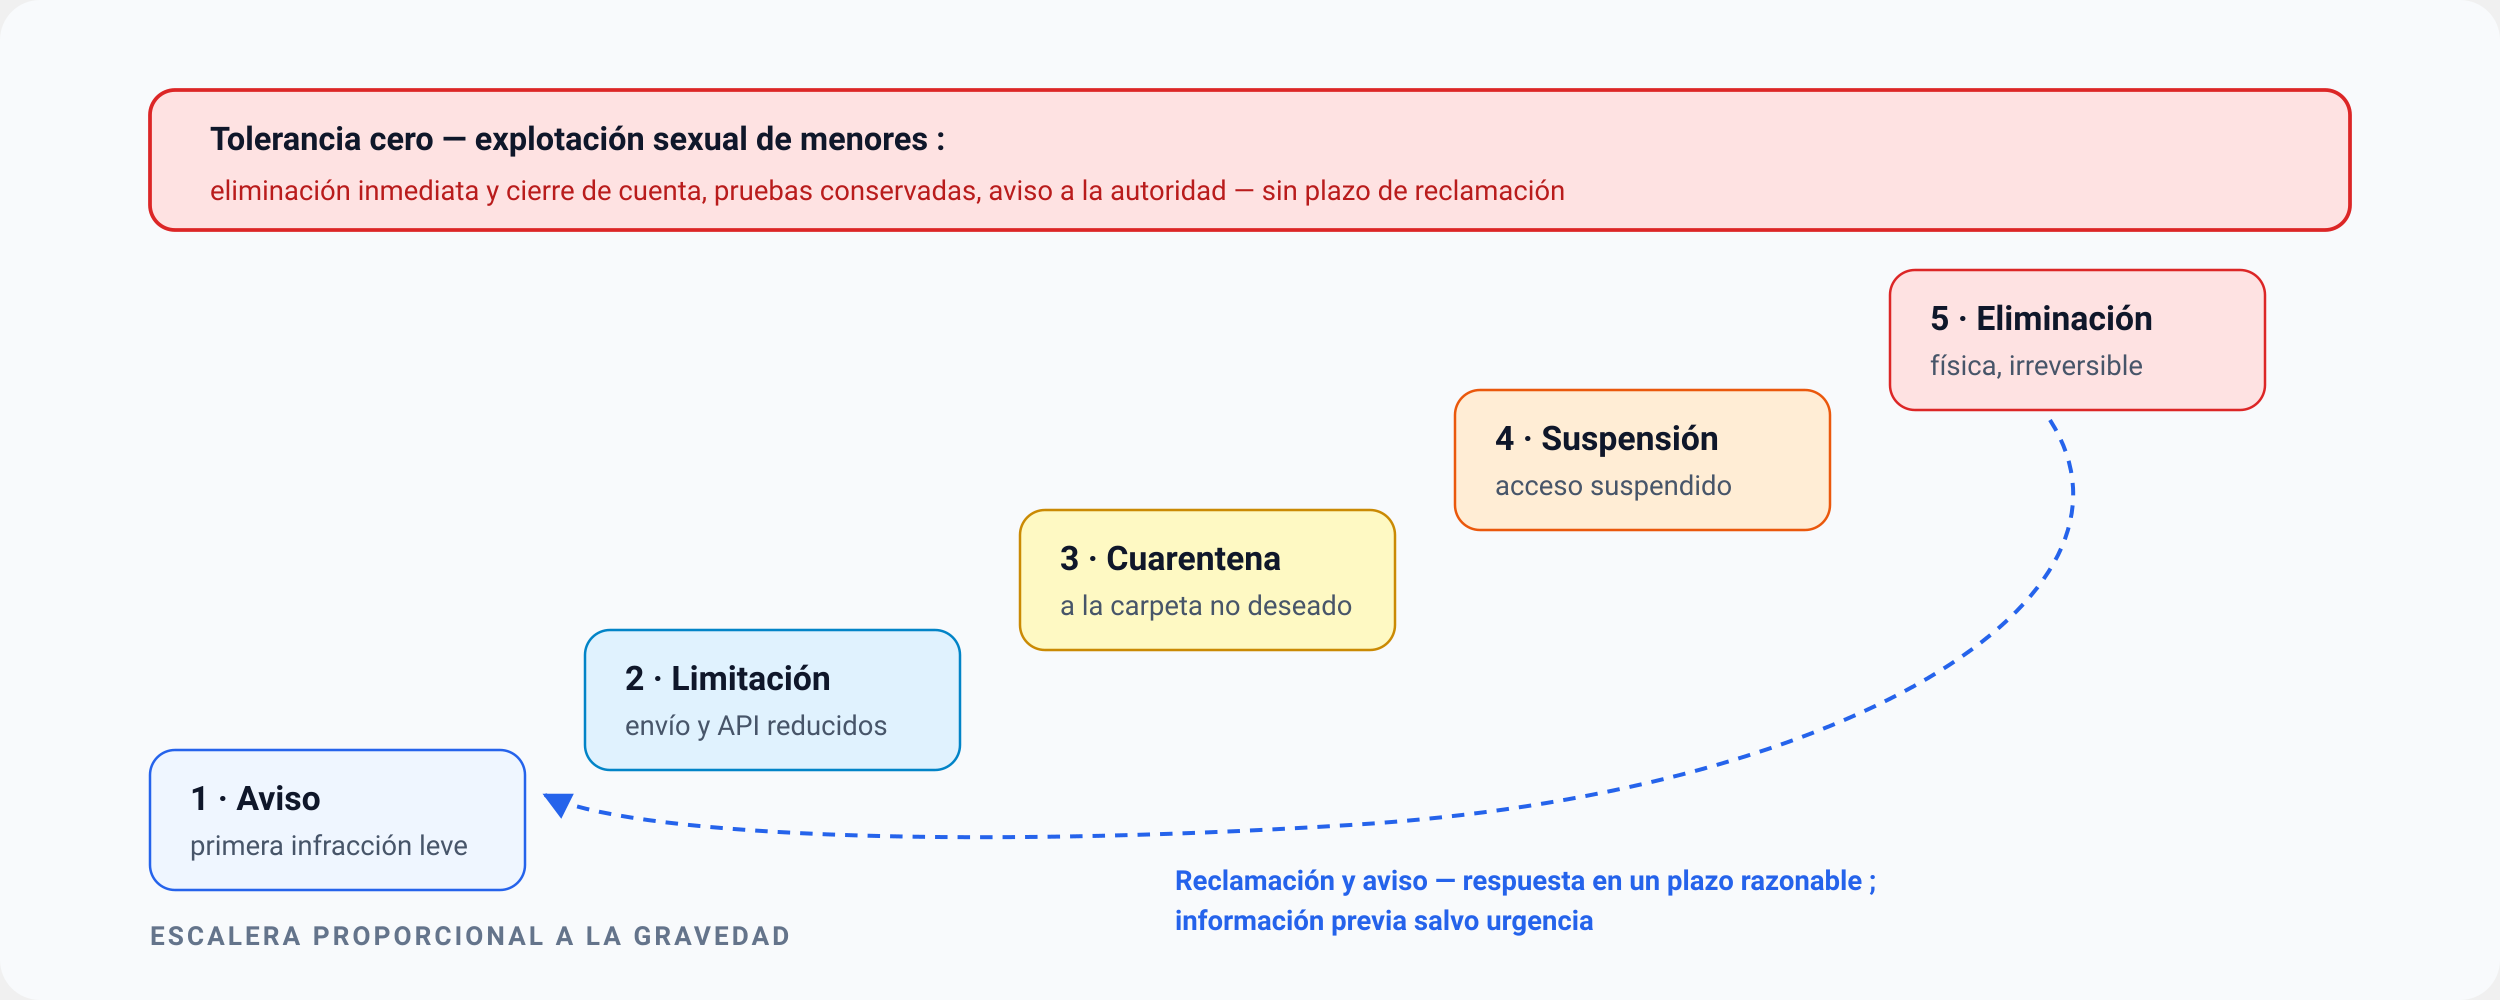
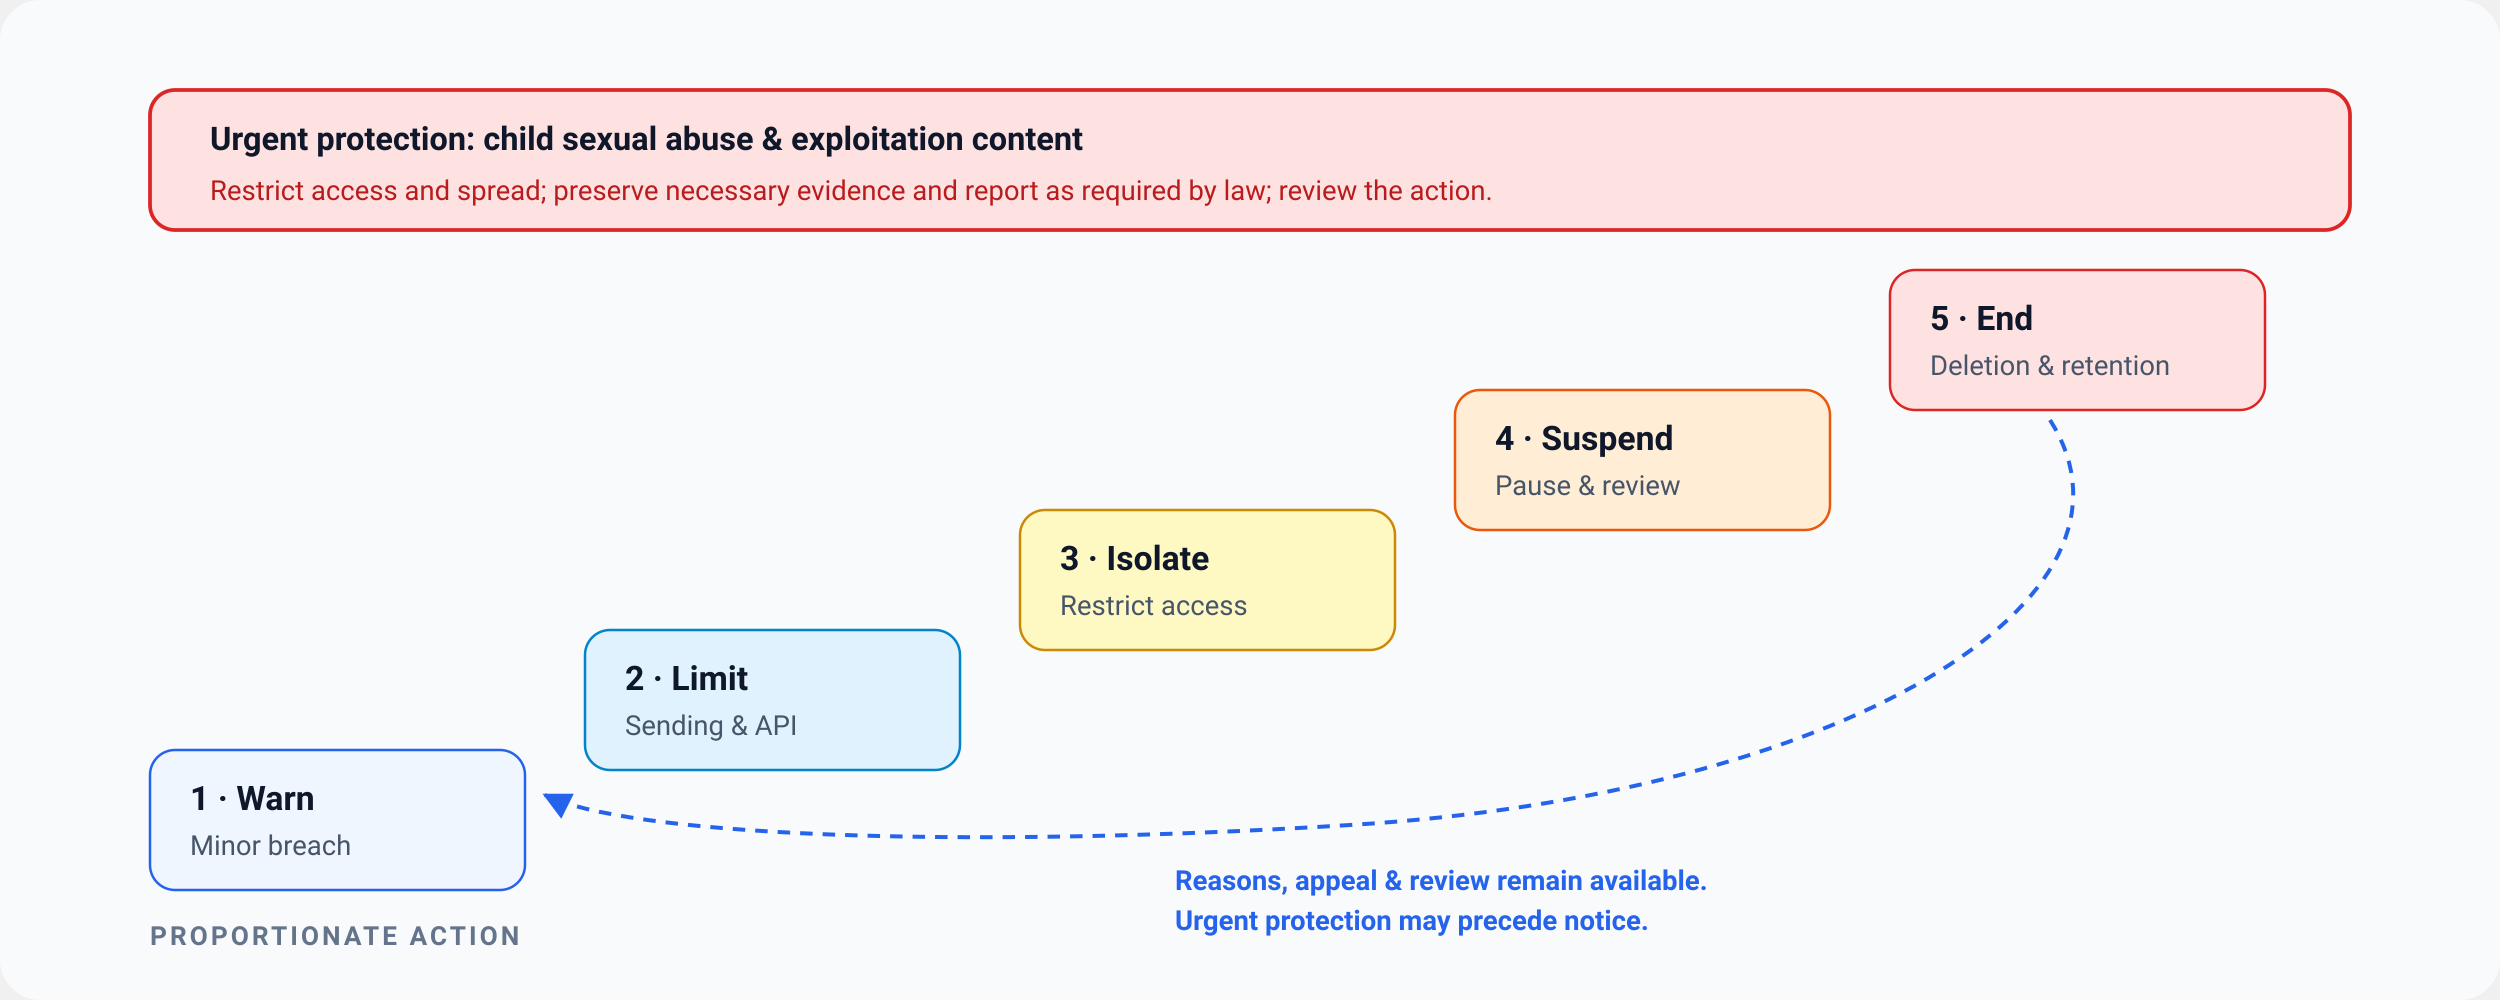
- <svg xmlns="http://www.w3.org/2000/svg" viewBox="0 0 1000 400" width="100%" role="img" aria-label="Escalera de ejecución: aviso, limitación, cuarentena, suspensión, eliminación — con vía de reclamación y tolerancia cero a la explotación sexual de menores">
+ <svg xmlns="http://www.w3.org/2000/svg" viewBox="0 0 1000 400" width="100%" role="img" aria-label="Medidas proporcionales: avisar, limitar, aislar, suspender y terminar; las medidas urgentes admiten revisión, con eliminación y conservación necesaria por separado.">
  <style>
    .bg { fill: #f8fafc; }
    .step { fill: #ffffff; stroke: #e2e8f0; stroke-width: 1.5; }
    .s1 { fill: #eff6ff; stroke: #2563eb; }
    .s2 { fill: #e0f2fe; stroke: #0284c7; }
    .s3 { fill: #fef9c3; stroke: #ca8a04; }
    .s4 { fill: #ffedd5; stroke: #ea580c; }
    .s5 { fill: #fee2e2; stroke: #dc2626; }
    .band { fill: #fee2e2; stroke: #dc2626; stroke-width: 1.5; }
    .t { font: 600 13.5px -apple-system, 'Segoe UI', Roboto, 'PingFang TC', 'Microsoft JhengHei', 'Noto Sans', sans-serif; fill: #0f172a; }
    .b { font: 400 11px -apple-system, 'Segoe UI', Roboto, 'PingFang TC', 'Microsoft JhengHei', 'Noto Sans', sans-serif; fill: #475569; }
    .bt { font: 600 13px -apple-system, 'Segoe UI', Roboto, 'PingFang TC', 'Microsoft JhengHei', 'Noto Sans', sans-serif; fill: #0f172a; }
    .b0 { font: 400 11px -apple-system, 'Segoe UI', Roboto, 'PingFang TC', 'Microsoft JhengHei', 'Noto Sans', sans-serif; fill: #b91c1c; }
    .tag { font: 600 10.5px -apple-system, 'Segoe UI', Roboto, 'PingFang TC', 'Microsoft JhengHei', 'Noto Sans', sans-serif; letter-spacing: 1.2px; fill: #64748b; }
    .loop { stroke: #2563eb; stroke-width: 1.6; fill: none; stroke-dasharray: 5 4; marker-end: url(#lh); }
    .loop-t { font: 600 11px -apple-system, 'Segoe UI', Roboto, 'PingFang TC', 'Microsoft JhengHei', 'Noto Sans', sans-serif; fill: #2563eb; }
    @media (prefers-color-scheme: dark) {
      .bg { fill: #0b0f19; }
      .step { fill: #111827; stroke: #1e293b; }
      .s1 { fill: rgba(59,130,246,0.12); stroke: #3b82f6; }
      .s2 { fill: rgba(2,132,199,0.14); stroke: #38bdf8; }
      .s3 { fill: rgba(202,138,4,0.14); stroke: #facc15; }
      .s4 { fill: rgba(234,88,12,0.16); stroke: #fb923c; }
      .s5 { fill: rgba(220,38,38,0.16); stroke: #f87171; }
      .band { fill: rgba(220,38,38,0.16); stroke: #f87171; }
      .t { fill: #f1f5f9; }
      .b { fill: #94a3b8; }
      .bt { fill: #f1f5f9; }
      .b0 { fill: #fca5a5; }
      .tag { fill: #64748b; }
      .loop { stroke: #60a5fa; }
      .loop-t { fill: #60a5fa; }
      .mh { fill: #60a5fa; }
    }
  </style>
  <defs>
    <marker id="lh" viewBox="0 0 10 10" refX="9" refY="5" markerWidth="7" markerHeight="7" orient="auto-start-reverse">
      <path class="mh" d="M0,0 L10,5 L0,10 z" fill="#2563eb" />
    </marker>
  </defs>
  <rect class="bg" width="1000" height="400" rx="16" />
  <rect class="band" x="60" y="36" width="880" height="56" rx="10" />
-   <text class="bt" x="84" y="60">Tolerancia cero — explotación sexual de menores :</text>
-   <text class="b0" x="84" y="80">eliminación inmediata y cierre de cuenta, pruebas conservadas, aviso a la autoridad — sin plazo de reclamación</text>
+   <text class="bt" x="84" y="60">Urgent protection: child sexual abuse &amp; exploitation content</text>
+   <text class="b0" x="84" y="80">Restrict access and spread; preserve necessary evidence and report as required by law; review the action.</text>
  <rect class="s1" x="60" y="300" width="150" height="56" rx="10" />
-   <text class="t" x="76" y="324">1 · Aviso</text>
-   <text class="b" x="76" y="342">primera infracción leve</text>
+   <text class="t" x="76" y="324">1 · Warn</text>
+   <text class="b" x="76" y="342">Minor breach</text>
  <rect class="s2" x="234" y="252" width="150" height="56" rx="10" />
-   <text class="t" x="250" y="276">2 · Limitación</text>
-   <text class="b" x="250" y="294">envío y API reducidos</text>
+   <text class="t" x="250" y="276">2 · Limit</text>
+   <text class="b" x="250" y="294">Sending &amp; API</text>
  <rect class="s3" x="408" y="204" width="150" height="56" rx="10" />
-   <text class="t" x="424" y="228">3 · Cuarentena</text>
-   <text class="b" x="424" y="246">a la carpeta no deseado</text>
+   <text class="t" x="424" y="228">3 · Isolate</text>
+   <text class="b" x="424" y="246">Restrict access</text>
  <rect class="s4" x="582" y="156" width="150" height="56" rx="10" />
-   <text class="t" x="598" y="180">4 · Suspensión</text>
-   <text class="b" x="598" y="198">acceso suspendido</text>
+   <text class="t" x="598" y="180">4 · Suspend</text>
+   <text class="b" x="598" y="198">Pause &amp; review</text>
  <rect class="s5" x="756" y="108" width="150" height="56" rx="10" />
-   <text class="t" x="772" y="132">5 · Eliminación</text>
-   <text class="b" x="772" y="150">física, irreversible</text>
+   <text class="t" x="772" y="132">5 · End</text>
+   <text class="b" x="772" y="150">Deletion &amp; retention</text>
  <path class="loop" d="M820,168 C866,240 736,318 540,330 C380,340 250,334 218,318" />
-   <text class="loop-t" x="470" y="356">Reclamación y aviso — respuesta en un plazo razonable ;</text>
-   <text class="loop-t" x="470" y="372">información previa salvo urgencia</text>
-   <text class="tag" x="60" y="378">ESCALERA PROPORCIONAL A LA GRAVEDAD</text>
+   <text class="loop-t" x="470" y="356">Reasons, appeal &amp; review remain available.</text>
+   <text class="loop-t" x="470" y="372">Urgent protection may precede notice.</text>
+   <text class="tag" x="60" y="378">PROPORTIONATE ACTION</text>
</svg>
